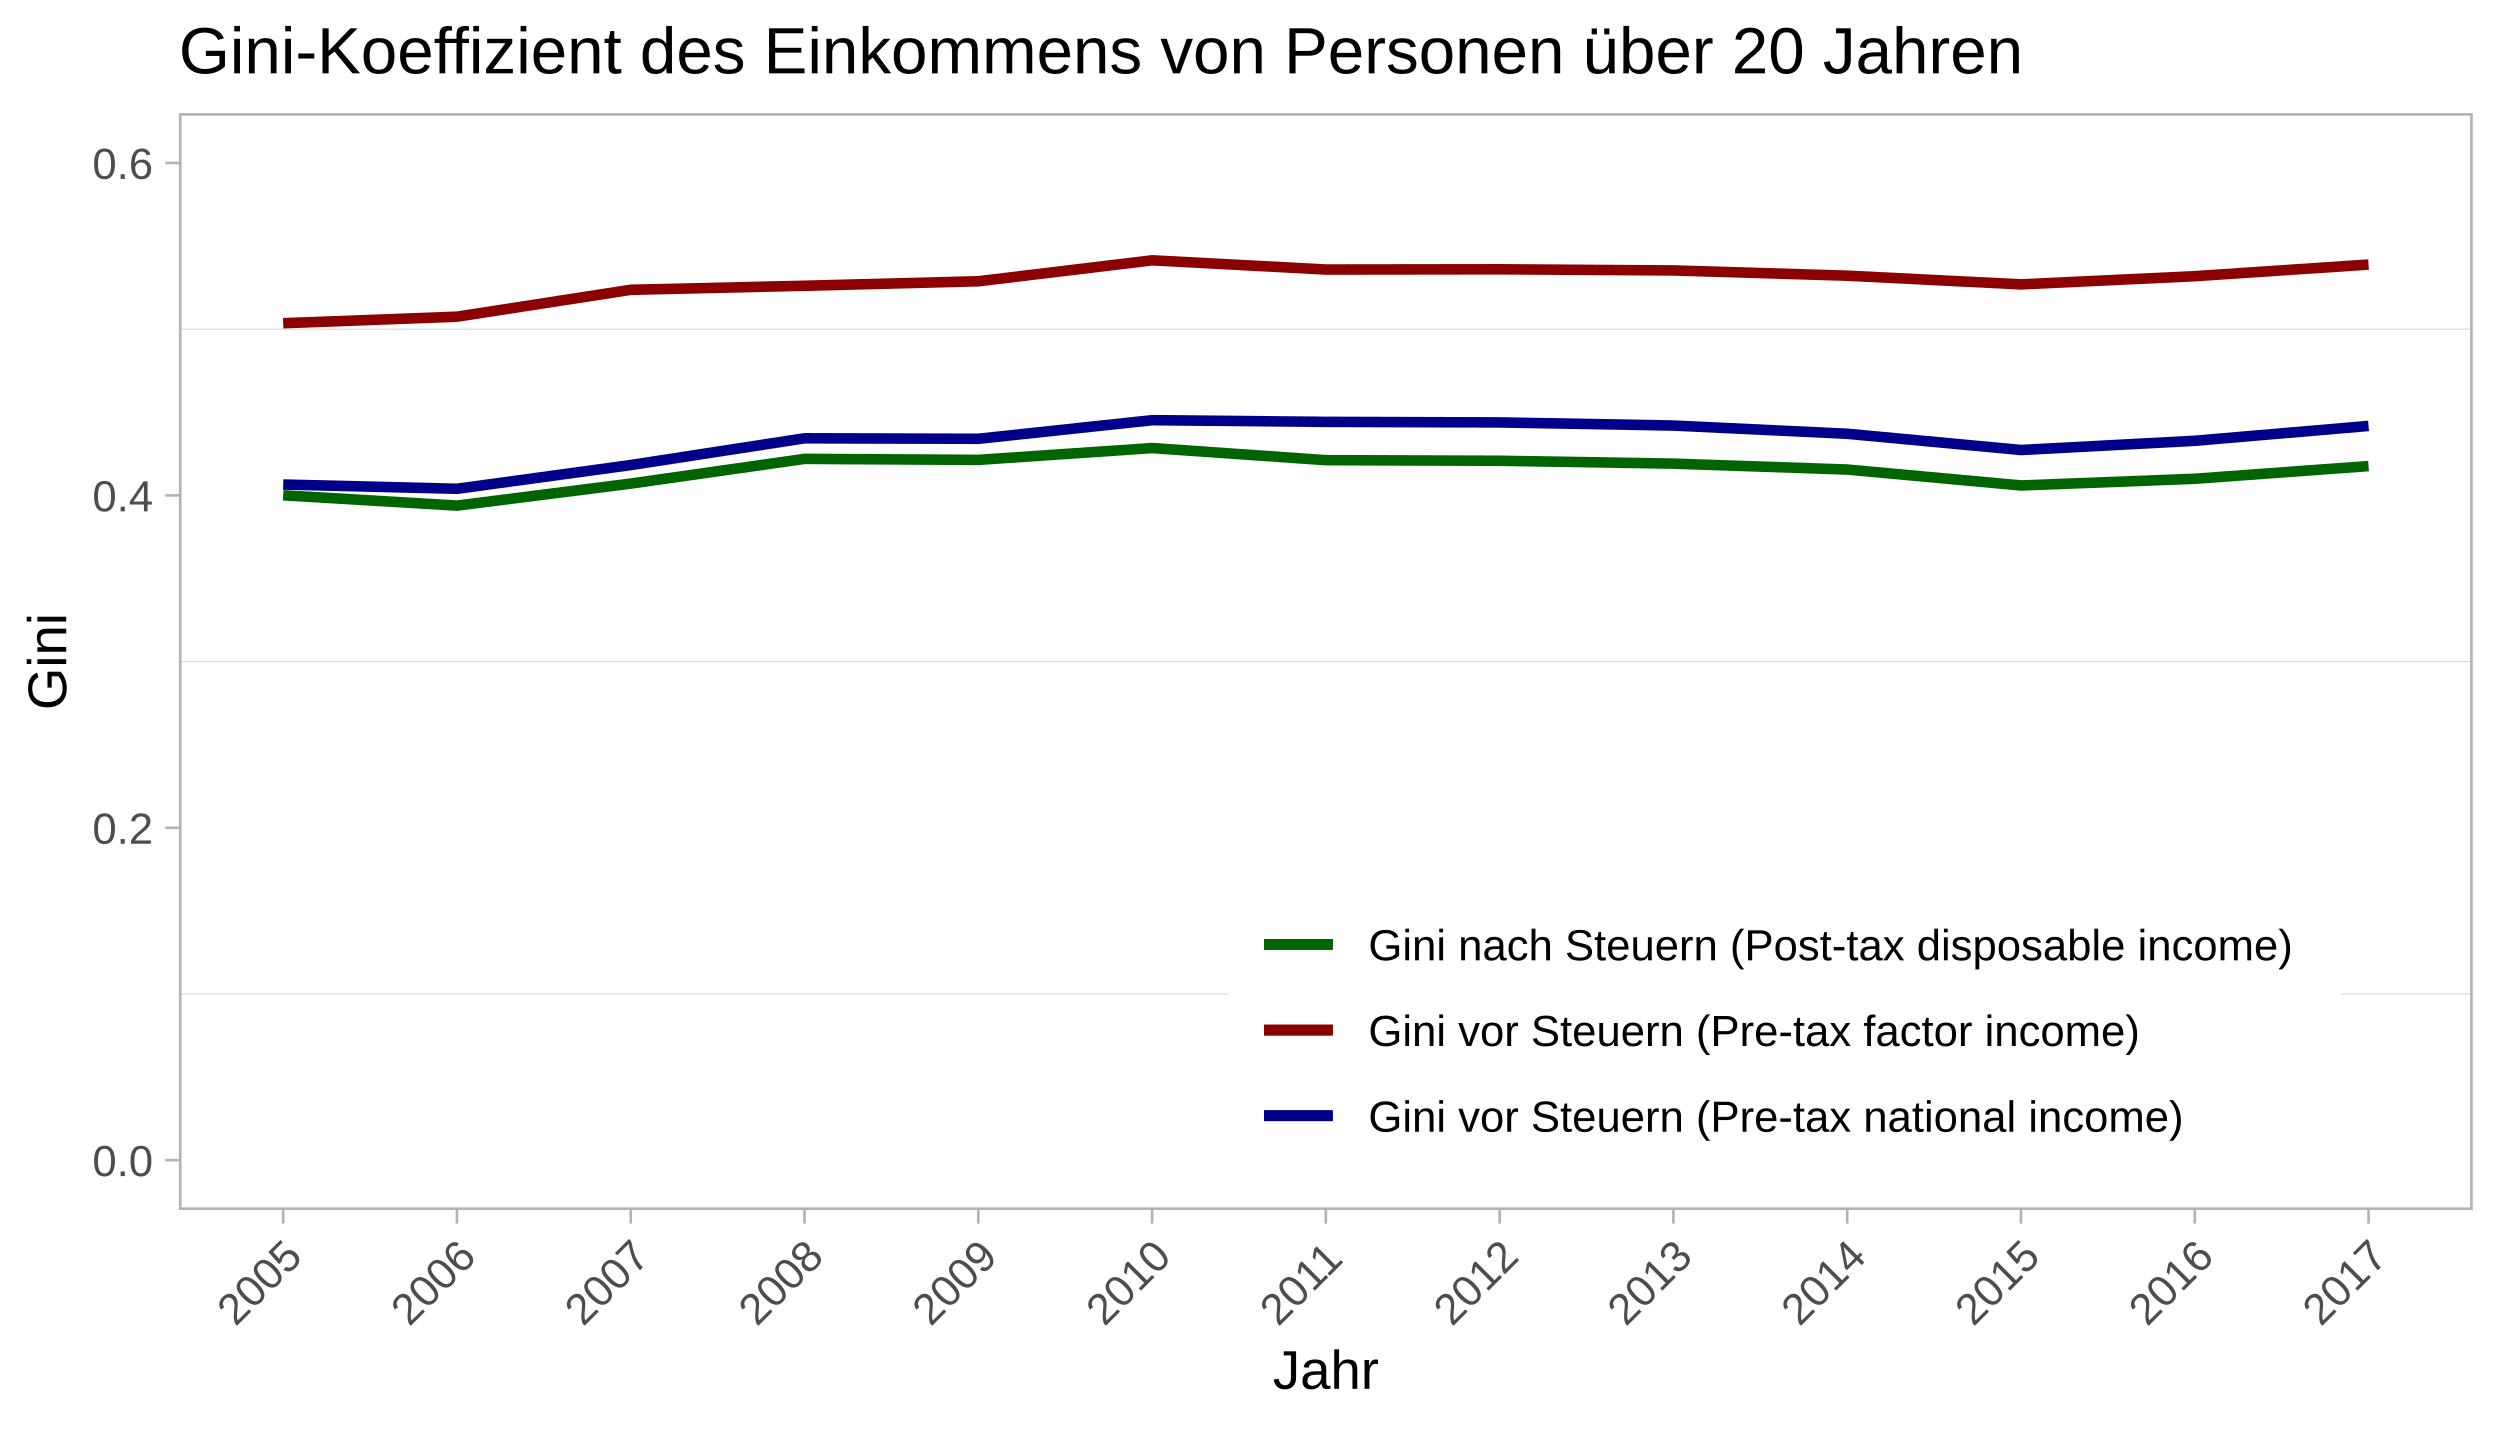
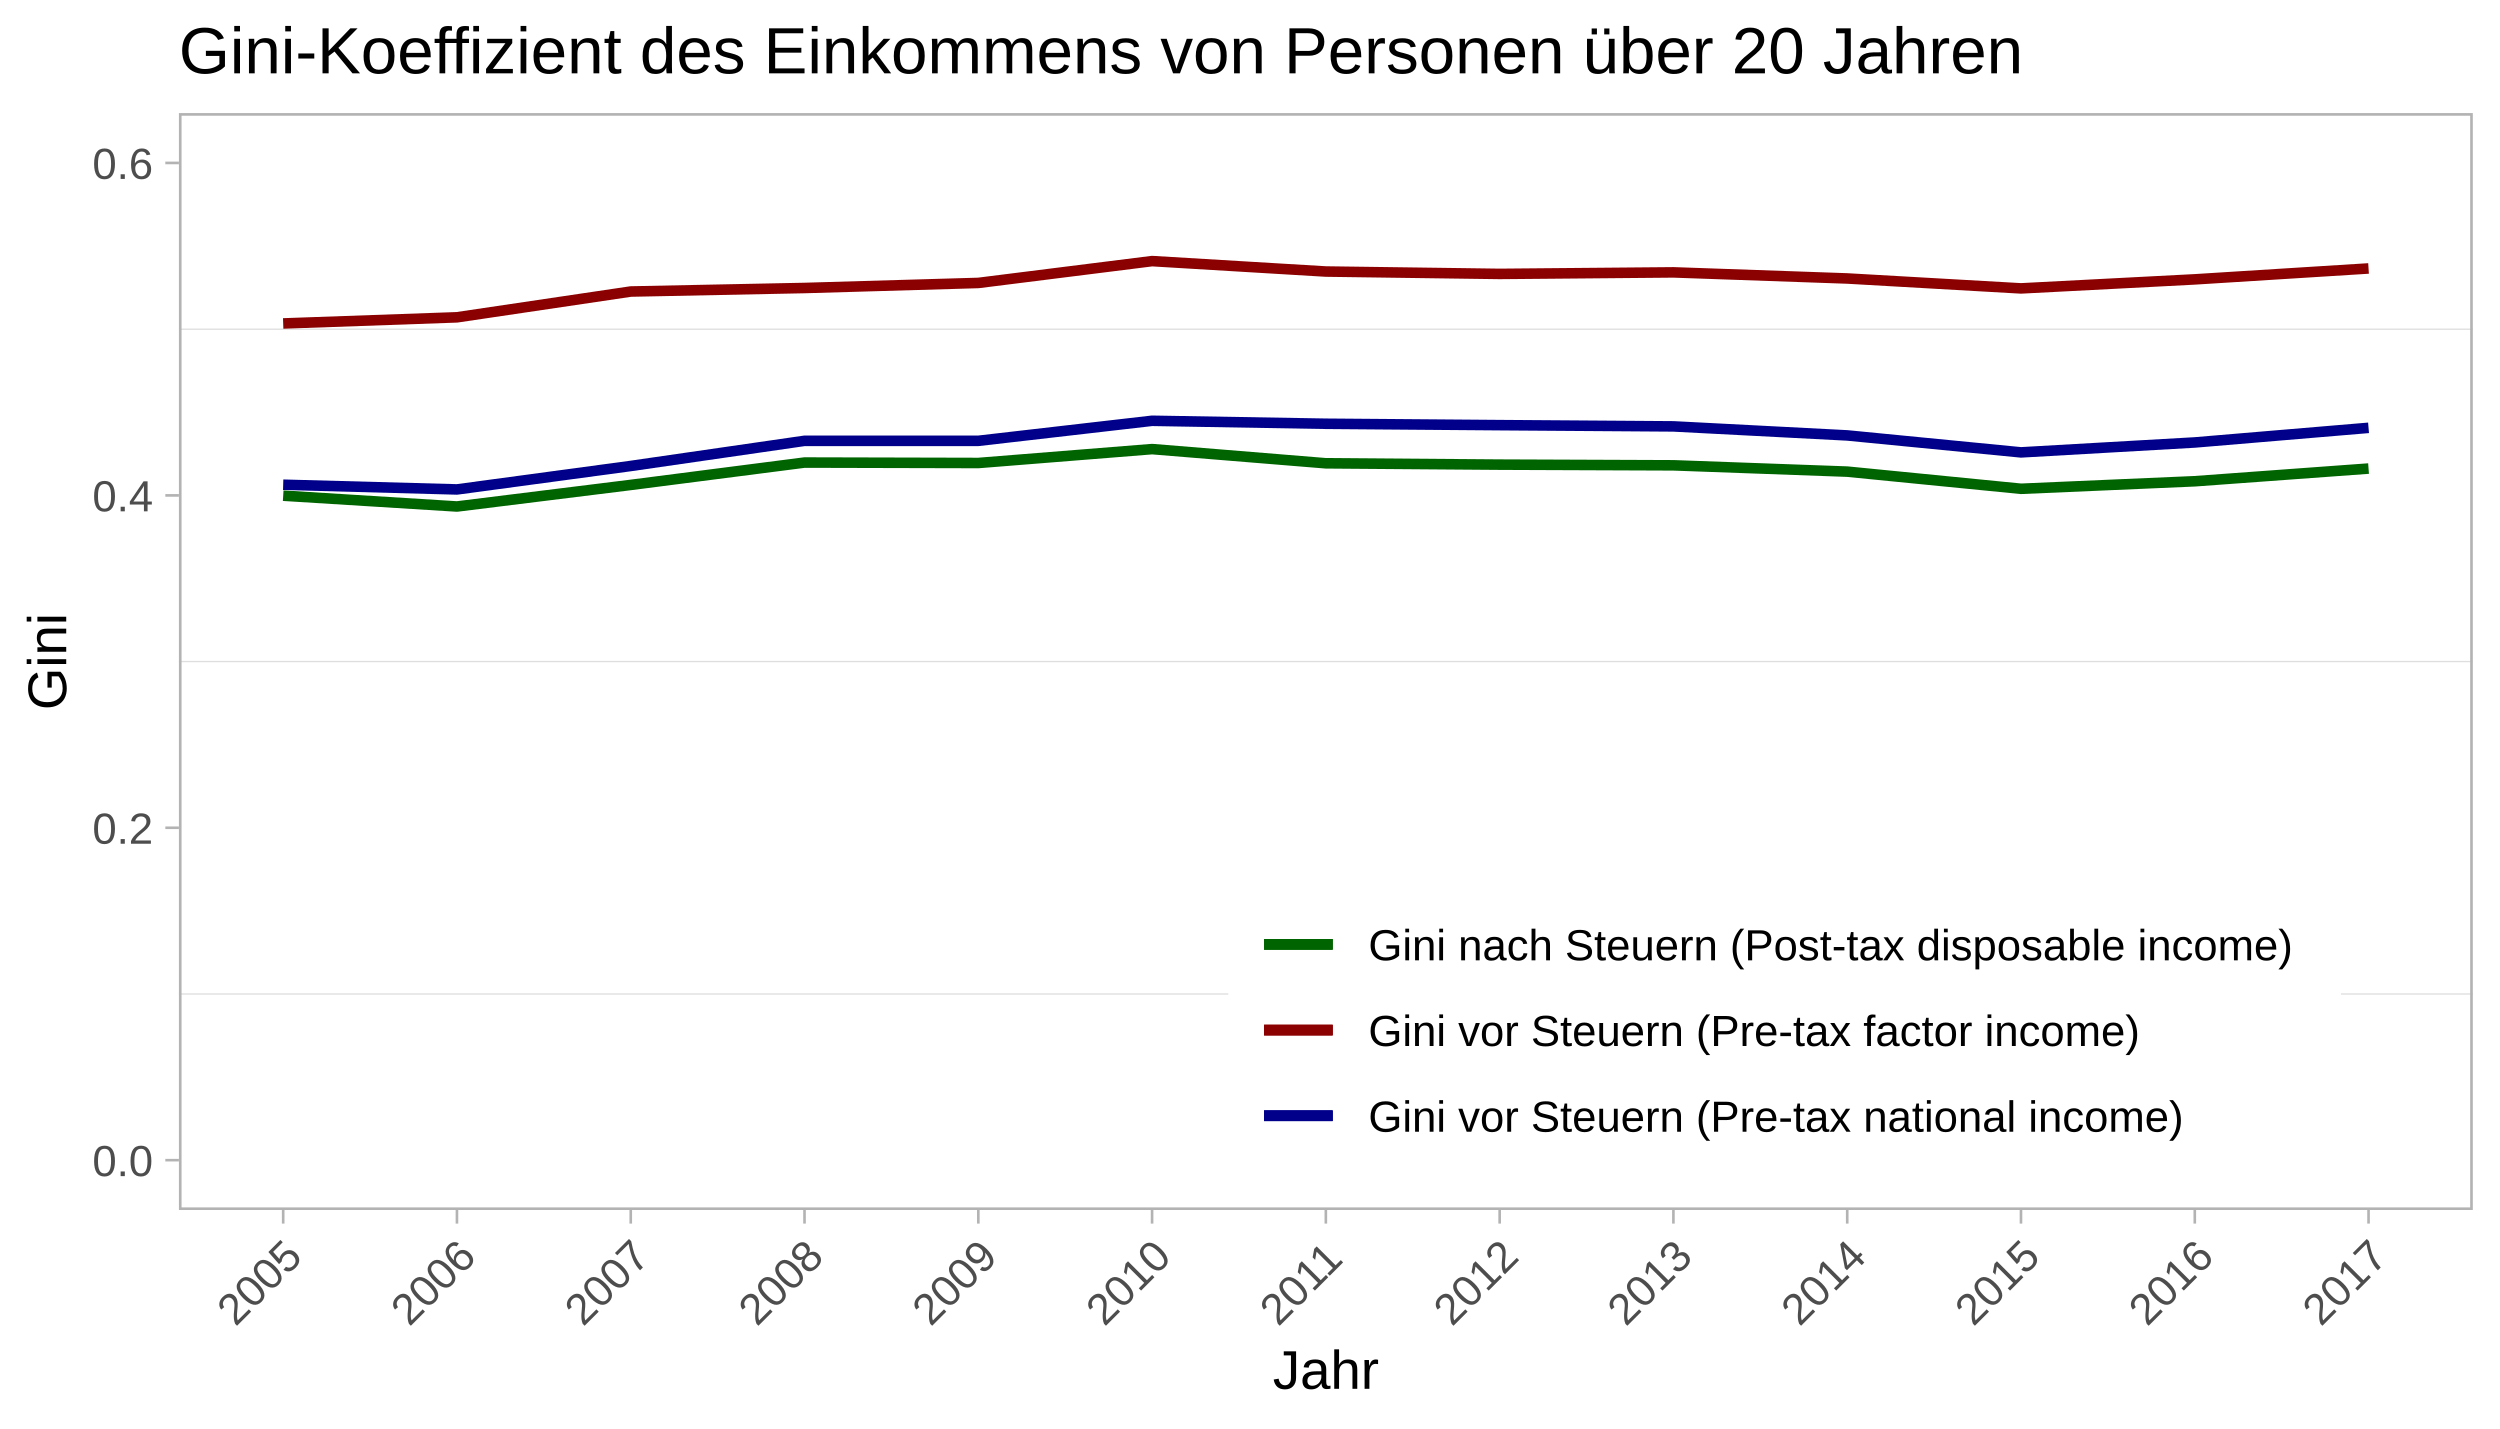
<svg xmlns="http://www.w3.org/2000/svg" viewBox="0 0 504.00 288.00">
  <defs>
    <style type="text/css">
    line, polyline, path, rect, circle {
      fill: none;
      stroke: #000000;
      stroke-linecap: round;
      stroke-linejoin: round;
      stroke-miterlimit: 10.00;
    }
  </style>
  </defs>
  <rect width="100%" height="100%" style="stroke: none; fill: #FFFFFF;" />
  <rect x="-0.00" y="0.00" width="504.00" height="288.00" style="stroke-width: 1.07; stroke: #FFFFFF; fill: #FFFFFF;" />
  <defs>
    <clipPath id="cpMzYuMDY4Mnw0OTguNTIxfDI0My45NDR8MjIuODAyNw==">
      <rect x="36.07" y="22.80" width="462.45" height="221.14" />
    </clipPath>
  </defs>
  <rect x="36.07" y="22.80" width="462.45" height="221.14" style="stroke-width: 1.07; stroke: none; fill: #FFFFFF;" clip-path="url(#cpMzYuMDY4Mnw0OTguNTIxfDI0My45NDR8MjIuODAyNw==)" />
  <polyline points="36.07,200.39 498.52,200.39 " style="stroke-width: 0.27; stroke: #DEDEDE; stroke-linecap: butt;" clip-path="url(#cpMzYuMDY4Mnw0OTguNTIxfDI0My45NDR8MjIuODAyNw==)" />
  <polyline points="36.07,133.37 498.52,133.37 " style="stroke-width: 0.27; stroke: #DEDEDE; stroke-linecap: butt;" clip-path="url(#cpMzYuMDY4Mnw0OTguNTIxfDI0My45NDR8MjIuODAyNw==)" />
  <polyline points="36.07,66.36 498.52,66.36 " style="stroke-width: 0.27; stroke: #DEDEDE; stroke-linecap: butt;" clip-path="url(#cpMzYuMDY4Mnw0OTguNTIxfDI0My45NDR8MjIuODAyNw==)" />
-   <polyline points="57.09,65.16 92.12,63.84 127.16,58.42 162.19,57.61 197.23,56.70 232.26,52.48 267.29,54.34 302.33,54.29 337.36,54.52 372.40,55.58 407.43,57.33 442.47,55.68 477.50,53.33 " style="stroke-width: 2.13; stroke: #8B0000; stroke-linecap: butt;" clip-path="url(#cpMzYuMDY4Mnw0OTguNTIxfDI0My45NDR8MjIuODAyNw==)" />
-   <polyline points="57.09,97.68 92.12,98.54 127.16,93.75 162.19,88.36 197.23,88.46 232.26,84.71 267.29,85.05 302.33,85.16 337.36,85.79 372.40,87.45 407.43,90.72 442.47,88.86 477.50,85.87 " style="stroke-width: 2.13; stroke: #00008B; stroke-linecap: butt;" clip-path="url(#cpMzYuMDY4Mnw0OTguNTIxfDI0My45NDR8MjIuODAyNw==)" />
-   <polyline points="57.09,99.85 92.12,101.93 127.16,97.49 162.19,92.51 197.23,92.71 232.26,90.33 267.29,92.77 302.33,92.89 337.36,93.47 372.40,94.66 407.43,97.87 442.47,96.52 477.50,93.96 " style="stroke-width: 2.13; stroke: #006400; stroke-linecap: butt;" clip-path="url(#cpMzYuMDY4Mnw0OTguNTIxfDI0My45NDR8MjIuODAyNw==)" />
+   <polyline points="57.09,65.21 92.12,63.97 127.16,58.77 162.19,58.06 197.23,57.04 232.26,52.64 267.29,54.74 302.33,55.22 337.36,54.91 372.40,56.14 407.43,58.14 442.47,56.32 477.50,54.12 " style="stroke-width: 2.13; stroke: #8B0000; stroke-linecap: butt;" clip-path="url(#cpMzYuMDY4Mnw0OTguNTIxfDI0My45NDR8MjIuODAyNw==)" />
+   <polyline points="57.09,97.72 92.12,98.67 127.16,93.94 162.19,88.87 197.23,88.87 232.26,84.83 267.29,85.43 302.33,85.71 337.36,85.96 372.40,87.78 407.43,91.20 442.47,89.20 477.50,86.25 " style="stroke-width: 2.13; stroke: #00008B; stroke-linecap: butt;" clip-path="url(#cpMzYuMDY4Mnw0OTguNTIxfDI0My45NDR8MjIuODAyNw==)" />
+   <polyline points="57.09,99.93 92.12,102.11 127.16,97.76 162.19,93.25 197.23,93.34 232.26,90.54 267.29,93.40 302.33,93.67 337.36,93.81 372.40,95.08 407.43,98.54 442.47,97.02 477.50,94.46 " style="stroke-width: 2.13; stroke: #006400; stroke-linecap: butt;" clip-path="url(#cpMzYuMDY4Mnw0OTguNTIxfDI0My45NDR8MjIuODAyNw==)" />
  <rect x="36.07" y="22.80" width="462.45" height="221.14" style="stroke-width: 1.07; stroke: #B3B3B3;" clip-path="url(#cpMzYuMDY4Mnw0OTguNTIxfDI0My45NDR8MjIuODAyNw==)" />
  <defs>
    <clipPath id="cpMHw1MDR8Mjg4fDA=">
      <rect x="0.00" y="0.00" width="504.00" height="288.00" />
    </clipPath>
  </defs>
  <g clip-path="url(#cpMHw1MDR8Mjg4fDA=)">
    <text x="18.63" y="237.11" style="font-size: 8.80px; fill: #4D4D4D; font-family: Arial;" textLength="12.51px" lengthAdjust="spacingAndGlyphs">0.0</text>
  </g>
  <g clip-path="url(#cpMHw1MDR8Mjg4fDA=)">
    <text x="18.63" y="170.10" style="font-size: 8.80px; fill: #4D4D4D; font-family: Arial;" textLength="12.51px" lengthAdjust="spacingAndGlyphs">0.2</text>
  </g>
  <g clip-path="url(#cpMHw1MDR8Mjg4fDA=)">
    <text x="18.63" y="103.09" style="font-size: 8.80px; fill: #4D4D4D; font-family: Arial;" textLength="12.51px" lengthAdjust="spacingAndGlyphs">0.4</text>
  </g>
  <g clip-path="url(#cpMHw1MDR8Mjg4fDA=)">
    <text x="18.63" y="36.07" style="font-size: 8.80px; fill: #4D4D4D; font-family: Arial;" textLength="12.51px" lengthAdjust="spacingAndGlyphs">0.6</text>
  </g>
  <polyline points="33.33,233.89 36.07,233.89 " style="stroke-width: 0.53; stroke: #B3B3B3; stroke-linecap: butt;" clip-path="url(#cpMHw1MDR8Mjg4fDA=)" />
  <polyline points="33.33,166.88 36.07,166.88 " style="stroke-width: 0.53; stroke: #B3B3B3; stroke-linecap: butt;" clip-path="url(#cpMHw1MDR8Mjg4fDA=)" />
  <polyline points="33.33,99.87 36.07,99.87 " style="stroke-width: 0.53; stroke: #B3B3B3; stroke-linecap: butt;" clip-path="url(#cpMHw1MDR8Mjg4fDA=)" />
  <polyline points="33.33,32.85 36.07,32.85 " style="stroke-width: 0.53; stroke: #B3B3B3; stroke-linecap: butt;" clip-path="url(#cpMHw1MDR8Mjg4fDA=)" />
  <polyline points="57.09,246.68 57.09,243.94 " style="stroke-width: 0.53; stroke: #B3B3B3; stroke-linecap: butt;" clip-path="url(#cpMHw1MDR8Mjg4fDA=)" />
  <polyline points="92.12,246.68 92.12,243.94 " style="stroke-width: 0.53; stroke: #B3B3B3; stroke-linecap: butt;" clip-path="url(#cpMHw1MDR8Mjg4fDA=)" />
  <polyline points="127.16,246.68 127.16,243.94 " style="stroke-width: 0.53; stroke: #B3B3B3; stroke-linecap: butt;" clip-path="url(#cpMHw1MDR8Mjg4fDA=)" />
  <polyline points="162.19,246.68 162.19,243.94 " style="stroke-width: 0.53; stroke: #B3B3B3; stroke-linecap: butt;" clip-path="url(#cpMHw1MDR8Mjg4fDA=)" />
  <polyline points="197.23,246.68 197.23,243.94 " style="stroke-width: 0.53; stroke: #B3B3B3; stroke-linecap: butt;" clip-path="url(#cpMHw1MDR8Mjg4fDA=)" />
  <polyline points="232.26,246.68 232.26,243.94 " style="stroke-width: 0.53; stroke: #B3B3B3; stroke-linecap: butt;" clip-path="url(#cpMHw1MDR8Mjg4fDA=)" />
  <polyline points="267.29,246.68 267.29,243.94 " style="stroke-width: 0.53; stroke: #B3B3B3; stroke-linecap: butt;" clip-path="url(#cpMHw1MDR8Mjg4fDA=)" />
  <polyline points="302.33,246.68 302.33,243.94 " style="stroke-width: 0.53; stroke: #B3B3B3; stroke-linecap: butt;" clip-path="url(#cpMHw1MDR8Mjg4fDA=)" />
  <polyline points="337.36,246.68 337.36,243.94 " style="stroke-width: 0.53; stroke: #B3B3B3; stroke-linecap: butt;" clip-path="url(#cpMHw1MDR8Mjg4fDA=)" />
  <polyline points="372.40,246.68 372.40,243.94 " style="stroke-width: 0.53; stroke: #B3B3B3; stroke-linecap: butt;" clip-path="url(#cpMHw1MDR8Mjg4fDA=)" />
  <polyline points="407.43,246.68 407.43,243.94 " style="stroke-width: 0.53; stroke: #B3B3B3; stroke-linecap: butt;" clip-path="url(#cpMHw1MDR8Mjg4fDA=)" />
  <polyline points="442.47,246.68 442.47,243.94 " style="stroke-width: 0.53; stroke: #B3B3B3; stroke-linecap: butt;" clip-path="url(#cpMHw1MDR8Mjg4fDA=)" />
  <polyline points="477.50,246.68 477.50,243.94 " style="stroke-width: 0.53; stroke: #B3B3B3; stroke-linecap: butt;" clip-path="url(#cpMHw1MDR8Mjg4fDA=)" />
  <g clip-path="url(#cpMHw1MDR8Mjg4fDA=)">
    <text transform="translate(47.48,267.58) rotate(-45)" style="font-size: 8.80px; fill: #4D4D4D; font-family: Arial;" textLength="20.02px" lengthAdjust="spacingAndGlyphs">2005</text>
  </g>
  <g clip-path="url(#cpMHw1MDR8Mjg4fDA=)">
    <text transform="translate(82.52,267.58) rotate(-45)" style="font-size: 8.80px; fill: #4D4D4D; font-family: Arial;" textLength="20.02px" lengthAdjust="spacingAndGlyphs">2006</text>
  </g>
  <g clip-path="url(#cpMHw1MDR8Mjg4fDA=)">
    <text transform="translate(117.55,267.58) rotate(-45)" style="font-size: 8.80px; fill: #4D4D4D; font-family: Arial;" textLength="20.02px" lengthAdjust="spacingAndGlyphs">2007</text>
  </g>
  <g clip-path="url(#cpMHw1MDR8Mjg4fDA=)">
    <text transform="translate(152.59,267.58) rotate(-45)" style="font-size: 8.80px; fill: #4D4D4D; font-family: Arial;" textLength="20.02px" lengthAdjust="spacingAndGlyphs">2008</text>
  </g>
  <g clip-path="url(#cpMHw1MDR8Mjg4fDA=)">
    <text transform="translate(187.62,267.58) rotate(-45)" style="font-size: 8.80px; fill: #4D4D4D; font-family: Arial;" textLength="20.02px" lengthAdjust="spacingAndGlyphs">2009</text>
  </g>
  <g clip-path="url(#cpMHw1MDR8Mjg4fDA=)">
    <text transform="translate(222.65,267.58) rotate(-45)" style="font-size: 8.80px; fill: #4D4D4D; font-family: Arial;" textLength="20.02px" lengthAdjust="spacingAndGlyphs">2010</text>
  </g>
  <g clip-path="url(#cpMHw1MDR8Mjg4fDA=)">
    <text transform="translate(257.69,267.58) rotate(-45)" style="font-size: 8.80px; fill: #4D4D4D; font-family: Arial;" textLength="20.02px" lengthAdjust="spacingAndGlyphs">2011</text>
  </g>
  <g clip-path="url(#cpMHw1MDR8Mjg4fDA=)">
    <text transform="translate(292.72,267.58) rotate(-45)" style="font-size: 8.80px; fill: #4D4D4D; font-family: Arial;" textLength="20.02px" lengthAdjust="spacingAndGlyphs">2012</text>
  </g>
  <g clip-path="url(#cpMHw1MDR8Mjg4fDA=)">
    <text transform="translate(327.76,267.58) rotate(-45)" style="font-size: 8.80px; fill: #4D4D4D; font-family: Arial;" textLength="20.02px" lengthAdjust="spacingAndGlyphs">2013</text>
  </g>
  <g clip-path="url(#cpMHw1MDR8Mjg4fDA=)">
    <text transform="translate(362.79,267.58) rotate(-45)" style="font-size: 8.80px; fill: #4D4D4D; font-family: Arial;" textLength="20.02px" lengthAdjust="spacingAndGlyphs">2014</text>
  </g>
  <g clip-path="url(#cpMHw1MDR8Mjg4fDA=)">
    <text transform="translate(397.83,267.58) rotate(-45)" style="font-size: 8.80px; fill: #4D4D4D; font-family: Arial;" textLength="20.02px" lengthAdjust="spacingAndGlyphs">2015</text>
  </g>
  <g clip-path="url(#cpMHw1MDR8Mjg4fDA=)">
    <text transform="translate(432.86,267.58) rotate(-45)" style="font-size: 8.80px; fill: #4D4D4D; font-family: Arial;" textLength="20.02px" lengthAdjust="spacingAndGlyphs">2016</text>
  </g>
  <g clip-path="url(#cpMHw1MDR8Mjg4fDA=)">
    <text transform="translate(467.89,267.58) rotate(-45)" style="font-size: 8.80px; fill: #4D4D4D; font-family: Arial;" textLength="20.02px" lengthAdjust="spacingAndGlyphs">2017</text>
  </g>
  <g clip-path="url(#cpMHw1MDR8Mjg4fDA=)">
    <text x="256.60" y="279.99" style="font-size: 11.00px; font-family: Arial;" textLength="21.40px" lengthAdjust="spacingAndGlyphs">Jahr</text>
  </g>
  <g clip-path="url(#cpMHw1MDR8Mjg4fDA=)">
    <text transform="translate(13.35,143.15) rotate(-90)" style="font-size: 11.00px; font-family: Arial;" textLength="19.56px" lengthAdjust="spacingAndGlyphs">Gini</text>
  </g>
  <rect x="247.63" y="160.37" width="224.31" height="78.68" style="stroke-width: 1.07; stroke: none; fill: #FFFFFF;" clip-path="url(#cpMHw1MDR8Mjg4fDA=)" />
  <rect x="253.11" y="181.74" width="17.28" height="17.28" style="stroke-width: 1.07; stroke: none; fill: #FFFFFF;" clip-path="url(#cpMHw1MDR8Mjg4fDA=)" />
  <line x1="254.84" y1="190.38" x2="268.66" y2="190.38" style="stroke-width: 2.13; stroke: #006400; stroke-linecap: butt;" clip-path="url(#cpMHw1MDR8Mjg4fDA=)" />
  <line x1="254.84" y1="190.38" x2="268.66" y2="190.38" style="stroke-width: 2.13; stroke: #006400; stroke-linecap: butt;" clip-path="url(#cpMHw1MDR8Mjg4fDA=)" />
  <line x1="254.84" y1="190.38" x2="268.66" y2="190.38" style="stroke-width: 2.13; stroke: #006400; stroke-linecap: butt;" clip-path="url(#cpMHw1MDR8Mjg4fDA=)" />
  <rect x="253.11" y="199.02" width="17.28" height="17.28" style="stroke-width: 1.07; stroke: none; fill: #FFFFFF;" clip-path="url(#cpMHw1MDR8Mjg4fDA=)" />
  <line x1="254.84" y1="207.66" x2="268.66" y2="207.66" style="stroke-width: 2.13; stroke: #8B0000; stroke-linecap: butt;" clip-path="url(#cpMHw1MDR8Mjg4fDA=)" />
  <line x1="254.84" y1="207.66" x2="268.66" y2="207.66" style="stroke-width: 2.13; stroke: #8B0000; stroke-linecap: butt;" clip-path="url(#cpMHw1MDR8Mjg4fDA=)" />
  <line x1="254.84" y1="207.66" x2="268.66" y2="207.66" style="stroke-width: 2.13; stroke: #8B0000; stroke-linecap: butt;" clip-path="url(#cpMHw1MDR8Mjg4fDA=)" />
  <rect x="253.11" y="216.30" width="17.28" height="17.28" style="stroke-width: 1.07; stroke: none; fill: #FFFFFF;" clip-path="url(#cpMHw1MDR8Mjg4fDA=)" />
  <line x1="254.84" y1="224.94" x2="268.66" y2="224.94" style="stroke-width: 2.13; stroke: #00008B; stroke-linecap: butt;" clip-path="url(#cpMHw1MDR8Mjg4fDA=)" />
  <line x1="254.84" y1="224.94" x2="268.66" y2="224.94" style="stroke-width: 2.13; stroke: #00008B; stroke-linecap: butt;" clip-path="url(#cpMHw1MDR8Mjg4fDA=)" />
  <line x1="254.84" y1="224.94" x2="268.66" y2="224.94" style="stroke-width: 2.13; stroke: #00008B; stroke-linecap: butt;" clip-path="url(#cpMHw1MDR8Mjg4fDA=)" />
  <g clip-path="url(#cpMHw1MDR8Mjg4fDA=)">
    <text x="275.87" y="193.60" style="font-size: 8.80px; font-family: Arial;" textLength="190.60px" lengthAdjust="spacingAndGlyphs">Gini nach Steuern (Post-tax disposable income)</text>
  </g>
  <g clip-path="url(#cpMHw1MDR8Mjg4fDA=)">
    <text x="275.87" y="210.88" style="font-size: 8.80px; font-family: Arial;" textLength="159.06px" lengthAdjust="spacingAndGlyphs">Gini vor Steuern (Pre-tax factor income)</text>
  </g>
  <g clip-path="url(#cpMHw1MDR8Mjg4fDA=)">
    <text x="275.87" y="228.16" style="font-size: 8.80px; font-family: Arial;" textLength="168.07px" lengthAdjust="spacingAndGlyphs">Gini vor Steuern (Pre-tax national income)</text>
  </g>
  <g clip-path="url(#cpMHw1MDR8Mjg4fDA=)">
    <text x="36.07" y="14.79" style="font-size: 13.20px; font-family: Arial;" textLength="366.37px" lengthAdjust="spacingAndGlyphs">Gini-Koeffizient des Einkommens von Personen über 20 Jahren</text>
  </g>
</svg>
